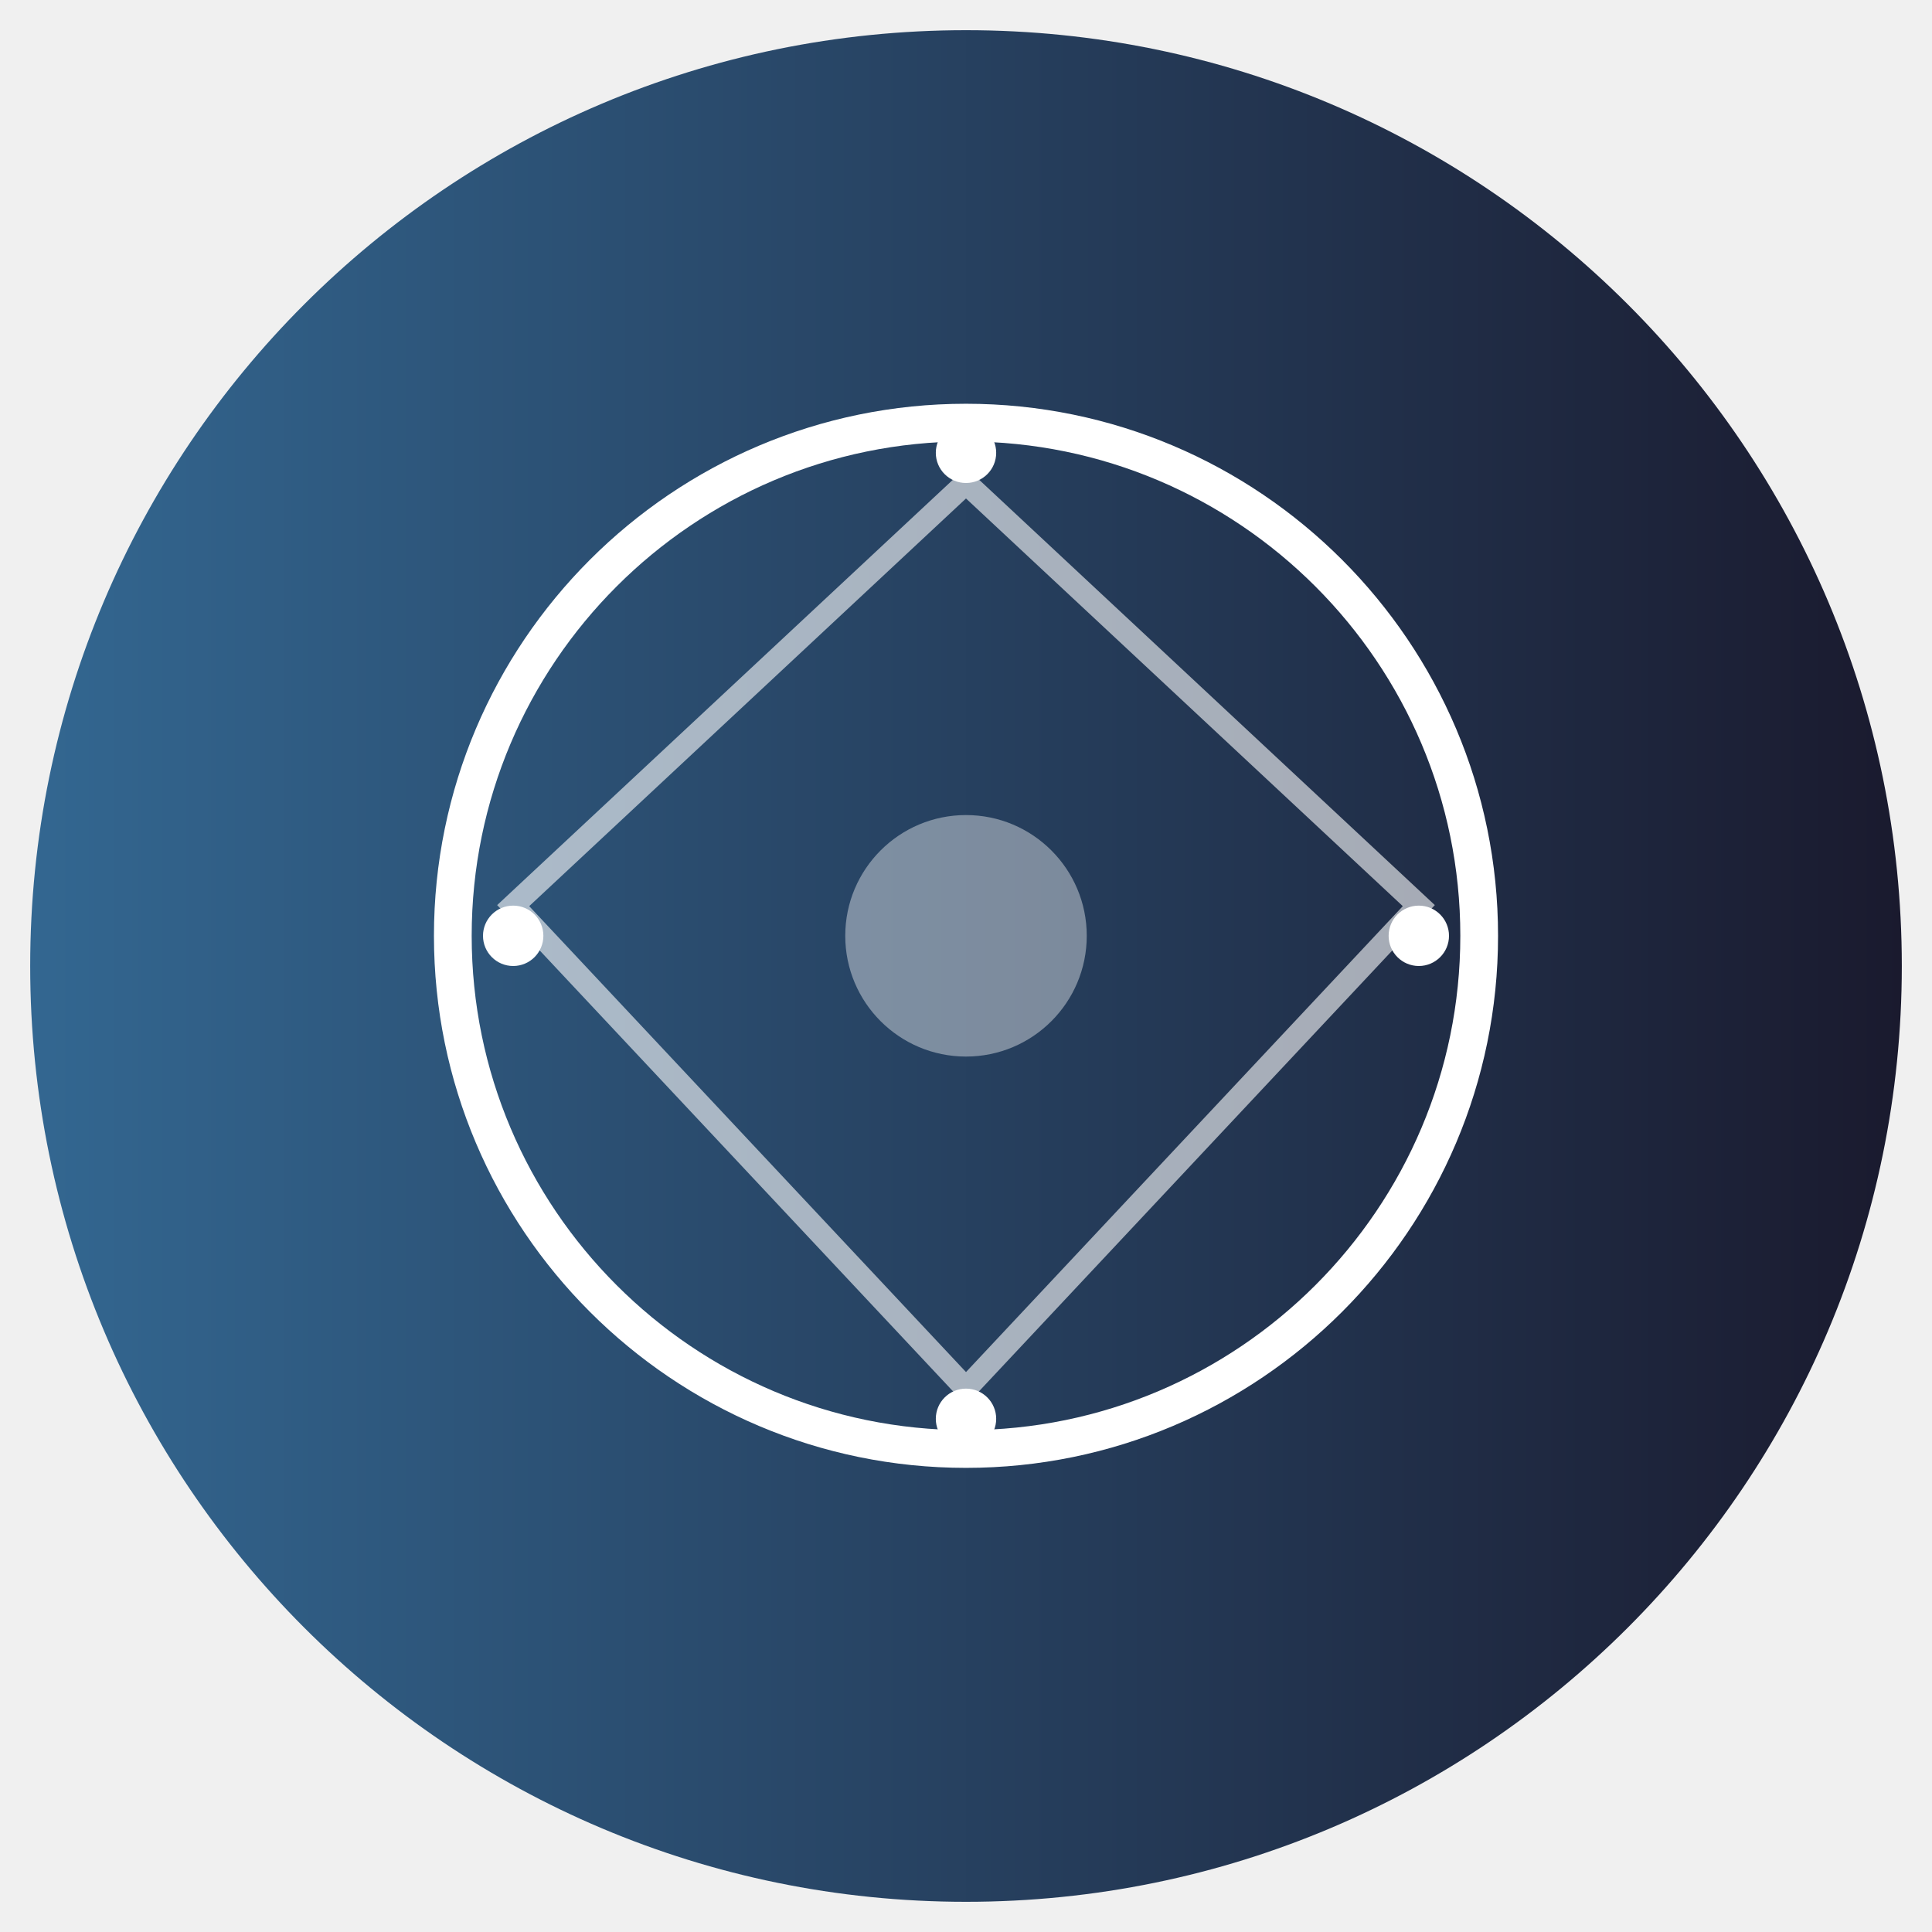
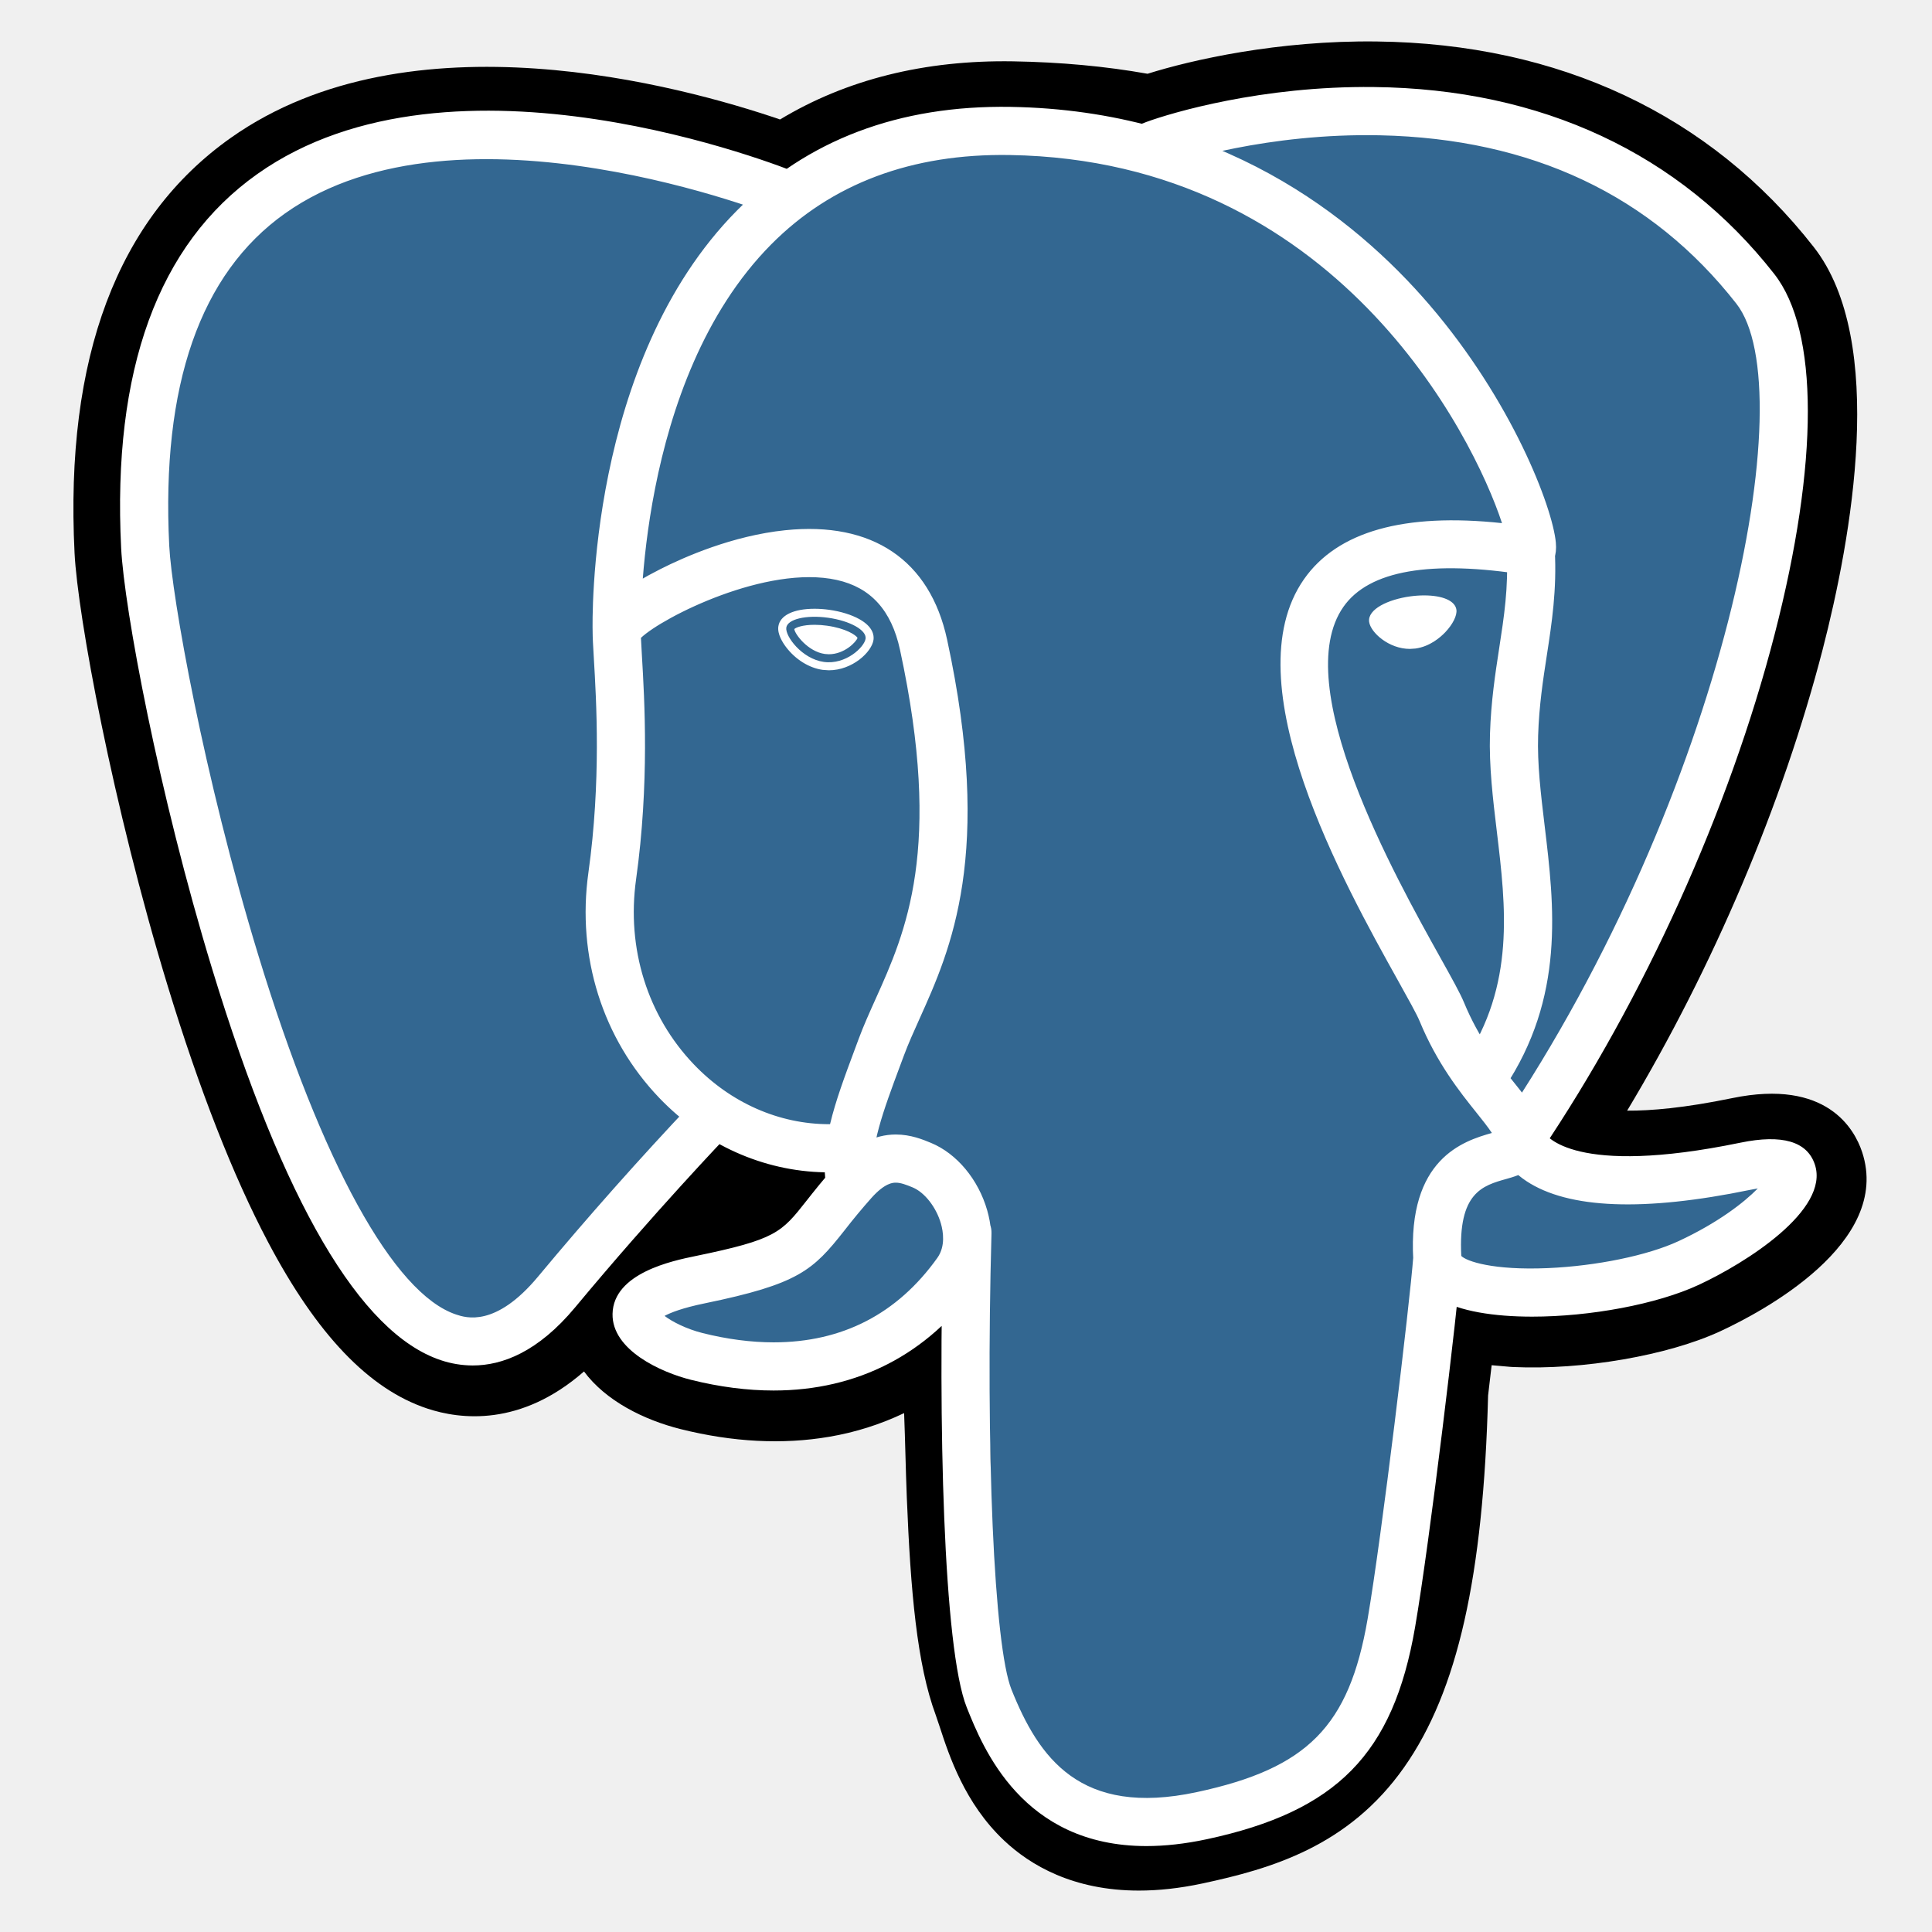
<svg xmlns="http://www.w3.org/2000/svg" viewBox="0 0 128 128">
-   <defs>
-     <linearGradient id="pgGrad">
-       <stop offset="0%" stop-color="#336791" />
-       <stop offset="100%" stop-color="#1a1a2e" />
-     </linearGradient>
-   </defs>
-   <circle cx="64" cy="64" r="62" fill="url(#pgGrad)" />
-   <path d="M64 28c18.75 0 34 15.25 34 34s-15.25 34-34 34-34-15.25-34-34 15.25-34 34-34z" fill="none" stroke="white" stroke-width="2.5" />
-   <circle cx="64" cy="62" r="8" fill="white" opacity="0.4" />
-   <circle cx="64" cy="30" r="2" fill="white" />
-   <circle cx="94" cy="62" r="2" fill="white" />
-   <circle cx="64" cy="94" r="2" fill="white" />
-   <circle cx="34" cy="62" r="2" fill="white" />
-   <path d="M64 32 L94 60 L64 92 L34 60 Z" fill="none" stroke="white" stroke-width="1.5" opacity="0.6" />
+   <path d="M93.809 92.112c.785-6.533.55-7.492 5.416-6.433l1.235.108c3.742.17 8.637-.602 11.513-1.938 6.191-2.873 9.861-7.668 3.758-6.409-13.924 2.873-14.881-1.842-14.881-1.842 14.703-21.815 20.849-49.508 15.543-56.287-14.47-18.489-39.517-9.746-39.936-9.52l-.134.025c-2.751-.571-5.83-.912-9.289-.968-6.301-.104-11.082 1.652-14.709 4.402 0 0-44.683-18.409-42.604 23.151.442 8.841 12.672 66.898 27.26 49.362 5.332-6.412 10.484-11.834 10.484-11.834 2.558 1.699 5.622 2.567 8.834 2.255l.249-.212c-.078.796-.044 1.575.099 2.497-3.757 4.199-2.653 4.936-10.166 6.482-7.602 1.566-3.136 4.355-.221 5.084 3.535.884 11.712 2.136 17.238-5.598l-.22.882c1.474 1.18 1.375 8.477 1.583 13.69.209 5.214.558 10.079 1.621 12.948 1.063 2.868 2.317 10.256 12.191 8.14 8.252-1.764 14.561-4.309 15.136-27.985" />
+   <path d="M75.458 125.256c-4.367 0-7.211-1.689-8.938-3.32-2.607-2.46-3.641-5.629-4.259-7.522l-.267-.79c-1.244-3.358-1.666-8.193-1.916-14.419-.038-.935-.064-1.898-.093-2.919-.021-.747-.047-1.684-.085-2.664a18.8 18.8 0 01-4.962 1.568c-3.079.526-6.389.356-9.84-.507-2.435-.609-4.965-1.871-6.407-3.82-4.203 3.681-8.212 3.182-10.396 2.453-3.853-1.285-7.301-4.896-10.542-11.037-2.309-4.375-4.542-10.075-6.638-16.943-3.65-11.96-5.969-24.557-6.175-28.693C4.292 23.698 7.777 14.44 15.296 9.129 27.157.751 45.128 5.678 51.68 7.915c4.402-2.653 9.581-3.944 15.433-3.851 3.143.051 6.136.327 8.916.823 2.9-.912 8.628-2.221 15.185-2.139 12.081.144 22.092 4.852 28.949 13.615 4.894 6.252 2.474 19.381.597 26.651-2.642 10.226-7.271 21.102-12.957 30.57 1.544.011 3.781-.174 6.961-.831 6.274-1.295 8.109 2.069 8.607 3.575 1.995 6.042-6.677 10.608-9.382 11.864-3.466 1.609-9.117 2.589-13.745 2.377l-.202-.013-1.216-.107-.12 1.014-.116.991c-.311 11.999-2.025 19.598-5.552 24.619-3.697 5.264-8.835 6.739-13.361 7.709-1.544.33-2.947.474-4.219.474zm-9.19-43.671c2.819 2.256 3.066 6.501 3.287 14.434.028.99.054 1.927.089 2.802.106 2.65.355 8.855 1.327 11.477.137.371.26.747.39 1.146 1.083 3.316 1.626 4.979 6.309 3.978 3.931-.843 5.952-1.599 7.534-3.851 2.299-3.274 3.585-9.86 3.821-19.575l4.783.116-4.75-.57.14-1.186c.455-3.91.783-6.734 3.396-8.602 2.097-1.498 4.486-1.353 6.389-1.01-2.091-1.58-2.669-3.433-2.823-4.193l-.399-1.965 1.121-1.663c6.457-9.58 11.781-21.354 14.609-32.304 2.906-11.251 2.02-17.226 1.134-18.356-11.729-14.987-32.068-8.799-34.192-8.097l-.359.194-1.8.335-.922-.191c-2.542-.528-5.366-.82-8.393-.869-4.756-.08-8.593 1.044-11.739 3.431l-2.183 1.655-2.533-1.043c-5.412-2.213-21.308-6.662-29.696-.721-4.656 3.298-6.777 9.76-6.305 19.207.156 3.119 2.275 14.926 5.771 26.377 4.831 15.825 9.221 21.082 11.054 21.693.32.108 1.15-.537 1.976-1.529a270.708 270.708 0 0110.694-12.07l2.77-2.915 3.349 2.225c1.35.897 2.839 1.406 4.368 1.502l7.987-6.812-1.157 11.808c-.026.265-.039.626.065 1.296l.348 2.238-1.51 1.688-.174.196 4.388 2.025 1.836-2.301z" />
+   <path fill="#336791" d="M115.731 77.44c-13.925 2.873-14.882-1.842-14.882-1.842 14.703-21.816 20.849-49.51 15.545-56.287C101.924.823 76.875 9.566 76.457 9.793l-.135.024c-2.751-.571-5.83-.911-9.291-.967-6.301-.103-11.08 1.652-14.707 4.402 0 0-44.684-18.408-42.606 23.151.442 8.842 12.672 66.899 27.26 49.363 5.332-6.412 10.483-11.834 10.483-11.834 2.559 1.699 5.622 2.567 8.833 2.255l.25-.212c-.078.796-.042 1.575.1 2.497-3.758 4.199-2.654 4.936-10.167 6.482-7.602 1.566-3.136 4.355-.22 5.084 3.534.884 11.712 2.136 17.237-5.598l-.221.882c1.473 1.18 2.507 7.672 2.334 13.557-.174 5.885-.29 9.926.871 13.082 1.16 3.156 2.316 10.256 12.192 8.14 8.252-1.768 12.528-6.351 13.124-13.995.422-5.435 1.377-4.631 1.438-9.49l.767-2.3c.884-7.367.14-9.743 5.225-8.638l1.235.108c3.742.17 8.639-.602 11.514-1.938 6.19-2.871 9.861-7.667 3.758-6.408z" />
+   <path fill="#fff" d="M75.957 122.307c-8.232 0-10.84-6.519-11.907-9.185-1.562-3.907-1.899-19.069-1.551-31.503a1.59 1.59 0 011.64-1.55 1.594 1.594 0 011.55 1.639c-.401 14.341.168 27.337 1.324 30.229 1.804 4.509 4.54 8.453 12.275 6.796 7.343-1.575 10.093-4.359 11.318-11.46.94-5.449 2.799-20.951 3.028-24.01a1.593 1.593 0 011.71-1.472 1.597 1.597 0 011.472 1.71c-.239 3.185-2.089 18.657-3.065 24.315-1.446 8.387-5.185 12.191-13.794 14.037-1.463.313-2.792.453-4 .454zM31.321 90.466a6.71 6.71 0 01-2.116-.35c-5.347-1.784-10.44-10.492-15.138-25.885-3.576-11.717-5.842-23.947-6.041-27.922-.589-11.784 2.445-20.121 9.02-24.778 13.007-9.216 34.888-.44 35.813-.062a1.596 1.596 0 01-1.207 2.955c-.211-.086-21.193-8.492-32.768-.285-5.622 3.986-8.203 11.392-7.672 22.011.167 3.349 2.284 15.285 5.906 27.149 4.194 13.742 8.967 22.413 13.096 23.79.648.216 2.62.873 5.439-2.517A245.272 245.272 0 0145.88 73.046a1.596 1.596 0 012.304 2.208c-.048.05-4.847 5.067-10.077 11.359-2.477 2.979-4.851 3.853-6.786 3.853zm69.429-13.445a1.596 1.596 0 01-1.322-2.487c14.863-22.055 20.08-48.704 15.612-54.414-5.624-7.186-13.565-10.939-23.604-11.156-7.433-.16-13.341 1.738-14.307 2.069l-.243.099c-.971.305-1.716-.227-1.997-.849a1.6 1.6 0 01.631-2.025c.046-.027.192-.089.429-.176l-.021.006.021-.007c1.641-.601 7.639-2.4 15.068-2.315 11.108.118 20.284 4.401 26.534 12.388 2.957 3.779 2.964 12.485.019 23.887-3.002 11.625-8.651 24.118-15.497 34.277-.306.457-.81.703-1.323.703zm.76 10.21c-2.538 0-4.813-.358-6.175-1.174-1.4-.839-1.667-1.979-1.702-2.584-.382-6.71 3.32-7.878 5.208-8.411-.263-.398-.637-.866-1.024-1.349-1.101-1.376-2.609-3.26-3.771-6.078-.182-.44-.752-1.463-1.412-2.648-3.579-6.418-11.026-19.773-6.242-26.612 2.214-3.165 6.623-4.411 13.119-3.716C97.6 28.837 88.5 10.625 66.907 10.271c-6.494-.108-11.82 1.889-15.822 5.93-8.96 9.049-8.636 25.422-8.631 25.586a1.595 1.595 0 11-3.19.084c-.02-.727-.354-17.909 9.554-27.916C53.455 9.272 59.559 6.96 66.96 7.081c13.814.227 22.706 7.25 27.732 13.101 5.479 6.377 8.165 13.411 8.386 15.759.165 1.746-1.088 2.095-1.341 2.147l-.576.013c-6.375-1.021-10.465-.312-12.156 2.104-3.639 5.201 3.406 17.834 6.414 23.229.768 1.376 1.322 2.371 1.576 2.985.988 2.396 2.277 4.006 3.312 5.3.911 1.138 1.7 2.125 1.982 3.283.131.23 1.99 2.98 13.021.703 2.765-.57 4.423-.083 4.93 1.45.997 3.015-4.597 6.532-7.694 7.97-2.775 1.29-7.204 2.106-11.036 2.106zm-4.696-4.021c.35.353 2.101.962 5.727.806 3.224-.138 6.624-.839 8.664-1.786 2.609-1.212 4.351-2.567 5.253-3.492l-.5.092c-7.053 1.456-12.042 1.262-14.828-.577a6.162 6.162 0 01-.54-.401c-.302.119-.581.197-.78.253-1.58.443-3.214.902-2.996 5.105zm-45.562 8.915c-1.752 0-3.596-.239-5.479-.71-1.951-.488-5.24-1.957-5.19-4.37.057-2.707 3.994-3.519 5.476-3.824 5.354-1.103 5.703-1.545 7.376-3.67.488-.619 1.095-1.39 1.923-2.314 1.229-1.376 2.572-2.073 3.992-2.073.989 0 1.8.335 2.336.558 1.708.708 3.133 2.42 3.719 4.467.529 1.847.276 3.625-.71 5.006-3.237 4.533-7.886 6.93-13.443 6.93zm-7.222-4.943c.481.372 1.445.869 2.518 1.137 1.631.408 3.213.615 4.705.615 4.546 0 8.196-1.882 10.847-5.594.553-.774.387-1.757.239-2.274-.31-1.083-1.08-2.068-1.873-2.397-.43-.178-.787-.314-1.115-.314-.176 0-.712 0-1.614 1.009a41.146 41.146 0 00-1.794 2.162c-2.084 2.646-3.039 3.544-9.239 4.821-1.513.31-2.289.626-2.674.835zm12.269-7.36a1.596 1.596 0 01-1.575-1.354 8.218 8.218 0 01-.08-.799c-4.064-.076-7.985-1.82-10.962-4.926-3.764-3.927-5.477-9.368-4.699-14.927.845-6.037.529-11.366.359-14.229-.047-.796-.081-1.371-.079-1.769.003-.505.013-1.844 4.489-4.113 1.592-.807 4.784-2.215 8.271-2.576 5.777-.597 9.585 1.976 10.725 7.246 3.077 14.228.244 20.521-1.825 25.117-.385.856-.749 1.664-1.04 2.447l-.257.69c-1.093 2.931-2.038 5.463-1.748 7.354a1.595 1.595 0 01-1.335 1.819l-.244.02zM42.464 42.26l.062 1.139c.176 2.974.504 8.508-.384 14.86-.641 4.585.759 9.06 3.843 12.276 2.437 2.542 5.644 3.945 8.94 3.945h.068c.369-1.555.982-3.197 1.642-4.966l.255-.686c.329-.884.714-1.74 1.122-2.646 1.991-4.424 4.47-9.931 1.615-23.132-.565-2.615-1.936-4.128-4.189-4.627-4.628-1.022-11.525 2.459-12.974 3.837zm9.63-.677c-.08.564 1.033 2.07 2.485 2.271 1.449.203 2.689-.975 2.768-1.539.079-.564-1.033-1.186-2.485-1.388-1.451-.202-2.691.092-2.768.656zm2.818 2.826l-.407-.028c-.9-.125-1.81-.692-2.433-1.518-.219-.29-.576-.852-.505-1.354.101-.736.999-1.177 2.4-1.177.313 0 .639.023.967.069.766.106 1.477.327 2.002.62.91.508.977 1.075.936 1.368-.112.813-1.405 2.02-2.96 2.02zm-2.289-2.732c.045.348.907 1.496 2.029 1.651l.261.018c1.036 0 1.81-.815 1.901-1.082-.096-.182-.762-.634-2.025-.81a5.823 5.823 0 00-.821-.059c-.812 0-1.243.183-1.345.282zm43.605-1.245c.079.564-1.033 2.07-2.484 2.272-1.45.202-2.691-.975-2.771-1.539-.076-.564 1.036-1.187 2.486-1.388 1.45-.203 2.689.092 2.769.655zm-2.819 2.56c-1.396 0-2.601-1.086-2.7-1.791-.115-.846 1.278-1.489 2.712-1.688.316-.044.629-.066.93-.066 1.238 0 2.058.363 2.14.949.053.379-.238.964-.739 1.492-.331.347-1.026.948-1.973 1.079l-.37.025zm.943-3.013c-.276 0-.564.021-.856.061-1.441.201-2.301.779-2.259 1.089.048.341.968 1.332 2.173 1.332l.297-.021c.787-.109 1.378-.623 1.66-.919.443-.465.619-.903.598-1.052-.028-.198-.56-.49-1.613-.49zm3.965 32.843a1.594 1.594 0 01-1.324-2.483c3.398-5.075 2.776-10.25 2.175-15.255-.257-2.132-.521-4.337-.453-6.453.07-2.177.347-3.973.614-5.71.317-2.058.617-4.002.493-6.31a1.595 1.595 0 113.186-.172c.142 2.638-.197 4.838-.525 6.967-.253 1.643-.515 3.342-.578 5.327-.061 1.874.178 3.864.431 5.97.64 5.322 1.365 11.354-2.691 17.411a1.596 1.596 0 01-1.328.708z" />
</svg>
